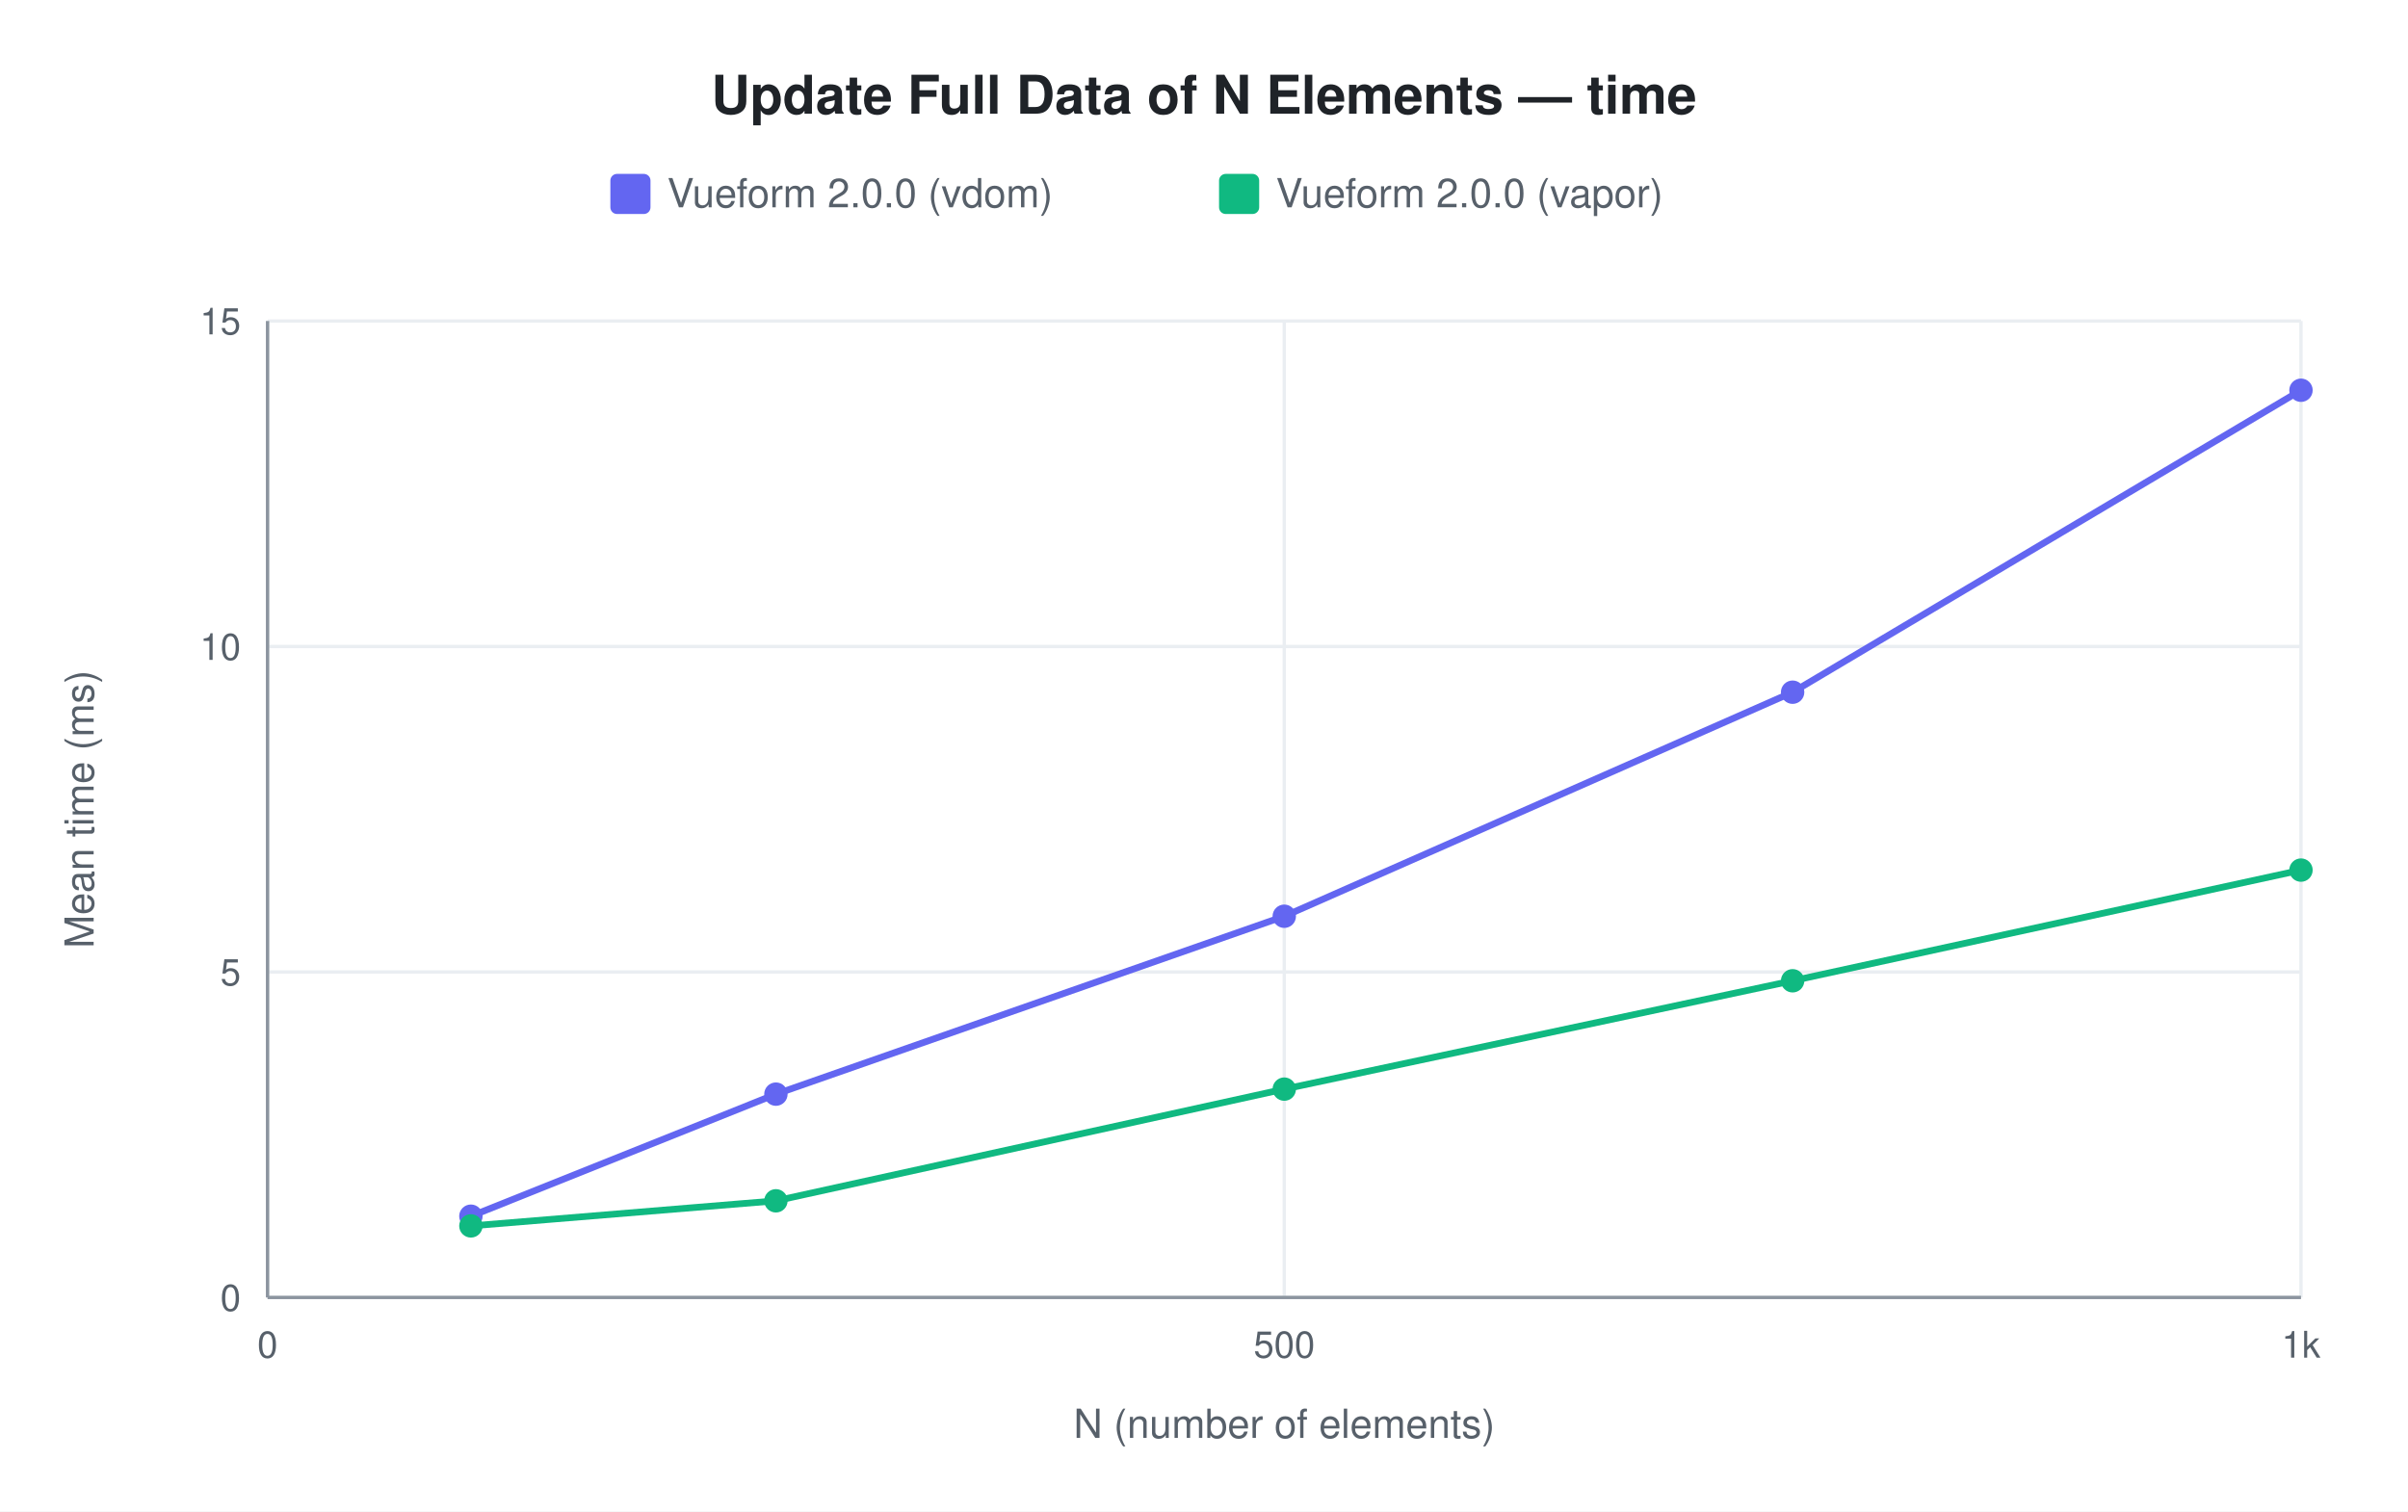
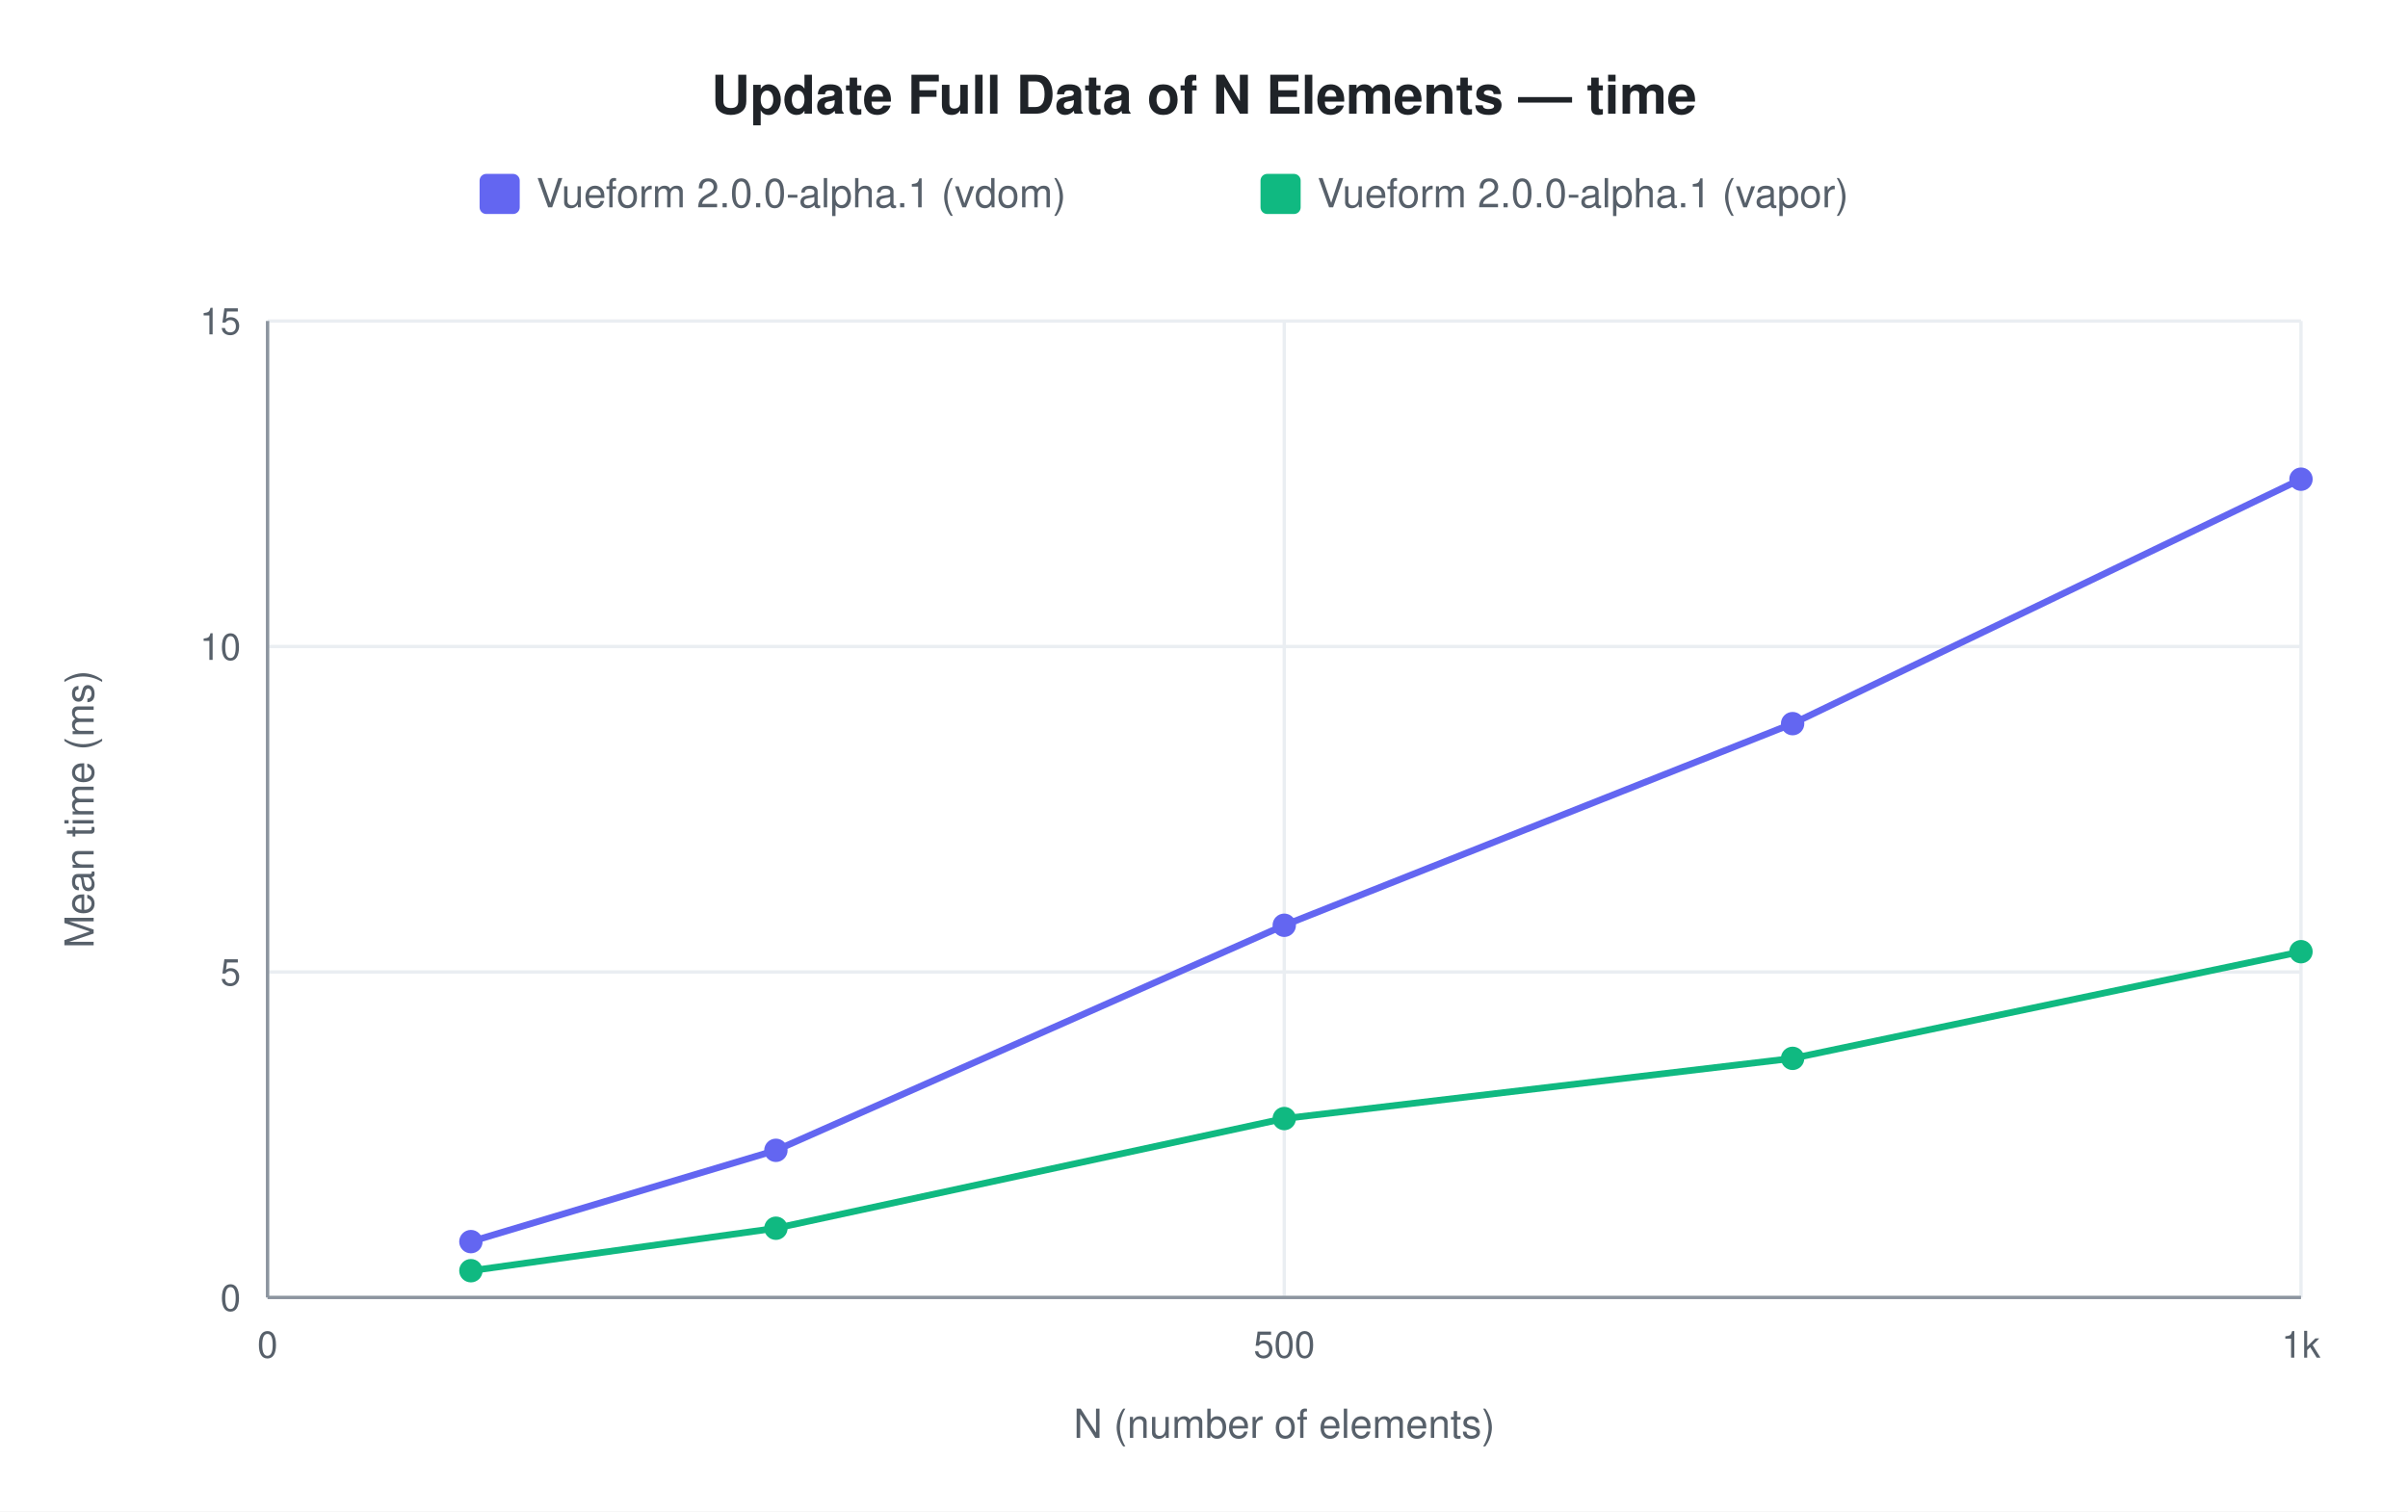
<svg xmlns="http://www.w3.org/2000/svg" width="720" height="452" viewBox="0 0 720 452" font-family="-apple-system, 'Segoe UI', Helvetica, Arial, sans-serif">
  <rect width="720" height="452" fill="#ffffff" />
  <text x="360" y="34" font-size="16" font-weight="600" fill="#1f2328" text-anchor="middle">Update Full Data of N Elements — time</text>
-   <rect x="182.5" y="52" width="12" height="12" rx="2" fill="#6366f1" />
-   <text x="199.5" y="62" font-size="12" fill="#57606a">Vueform 2.0.0 (vdom)</text>
-   <rect x="364.5" y="52" width="12" height="12" rx="2" fill="#10b981" />
-   <text x="381.5" y="62" font-size="12" fill="#57606a">Vueform 2.0.0 (vapor)</text>
+   <rect x="143.4" y="52" width="12" height="12" rx="2" fill="#6366f1" />
+   <text x="160.4" y="62" font-size="12" fill="#57606a">Vueform 2.0.0-alpha.1 (vdom)</text>
+   <rect x="376.9" y="52" width="12" height="12" rx="2" fill="#10b981" />
+   <text x="393.9" y="62" font-size="12" fill="#57606a">Vueform 2.0.0-alpha.1 (vapor)</text>
  <line x1="80" y1="388" x2="688" y2="388" stroke="#eaeef2" stroke-width="1" />
  <text x="72" y="392" font-size="11" fill="#57606a" text-anchor="end">0</text>
  <line x1="80" y1="290.667" x2="688" y2="290.667" stroke="#eaeef2" stroke-width="1" />
  <text x="72" y="294.667" font-size="11" fill="#57606a" text-anchor="end">5</text>
  <line x1="80" y1="193.333" x2="688" y2="193.333" stroke="#eaeef2" stroke-width="1" />
  <text x="72" y="197.333" font-size="11" fill="#57606a" text-anchor="end">10</text>
  <line x1="80" y1="96" x2="688" y2="96" stroke="#eaeef2" stroke-width="1" />
  <text x="72" y="100" font-size="11" fill="#57606a" text-anchor="end">15</text>
  <line x1="80" y1="96" x2="80" y2="388" stroke="#eaeef2" stroke-width="1" />
  <text x="80" y="406" font-size="11" fill="#57606a" text-anchor="middle">0</text>
  <line x1="384" y1="96" x2="384" y2="388" stroke="#eaeef2" stroke-width="1" />
  <text x="384" y="406" font-size="11" fill="#57606a" text-anchor="middle">500</text>
  <line x1="688" y1="96" x2="688" y2="388" stroke="#eaeef2" stroke-width="1" />
  <text x="688" y="406" font-size="11" fill="#57606a" text-anchor="middle">1k</text>
  <line x1="80" y1="388" x2="688" y2="388" stroke="#8c959f" stroke-width="1" />
  <line x1="80" y1="96" x2="80" y2="388" stroke="#8c959f" stroke-width="1" />
  <text x="384" y="430" font-size="12" fill="#57606a" text-anchor="middle">N (number of elements)</text>
  <text x="28" y="242" font-size="12" fill="#57606a" text-anchor="middle" transform="rotate(-90 28 242)">Mean time (ms)</text>
-   <polyline points="140.8,363.7 232.0,327.2 384.0,274.0 536.0,207.0 688.0,116.7" fill="none" stroke="#6366f1" stroke-width="2" />
-   <circle cx="140.8" cy="363.7" r="3.5" fill="#6366f1" />
-   <circle cx="232.0" cy="327.2" r="3.5" fill="#6366f1" />
-   <circle cx="384.0" cy="274.0" r="3.5" fill="#6366f1" />
-   <circle cx="536.0" cy="207.0" r="3.5" fill="#6366f1" />
-   <circle cx="688.0" cy="116.7" r="3.5" fill="#6366f1" />
-   <polyline points="140.8,366.6 232.0,359.1 384.0,325.7 536.0,293.3 688.0,260.2" fill="none" stroke="#10b981" stroke-width="2" />
-   <circle cx="140.8" cy="366.6" r="3.5" fill="#10b981" />
-   <circle cx="232.0" cy="359.1" r="3.5" fill="#10b981" />
-   <circle cx="384.0" cy="325.7" r="3.5" fill="#10b981" />
-   <circle cx="536.0" cy="293.3" r="3.5" fill="#10b981" />
-   <circle cx="688.0" cy="260.2" r="3.5" fill="#10b981" />
+   <polyline points="140.8,371.3 232.0,344.0 384.0,276.7 536.0,216.4 688.0,143.3" fill="none" stroke="#6366f1" stroke-width="2" />
+   <circle cx="140.8" cy="371.3" r="3.5" fill="#6366f1" />
+   <circle cx="232.0" cy="344.0" r="3.5" fill="#6366f1" />
+   <circle cx="384.0" cy="276.7" r="3.5" fill="#6366f1" />
+   <circle cx="536.0" cy="216.4" r="3.5" fill="#6366f1" />
+   <circle cx="688.0" cy="143.3" r="3.5" fill="#6366f1" />
+   <polyline points="140.8,380.0 232.0,367.3 384.0,334.5 536.0,316.5 688.0,284.6" fill="none" stroke="#10b981" stroke-width="2" />
+   <circle cx="140.8" cy="380.0" r="3.5" fill="#10b981" />
+   <circle cx="232.0" cy="367.3" r="3.5" fill="#10b981" />
+   <circle cx="384.0" cy="334.5" r="3.5" fill="#10b981" />
+   <circle cx="536.0" cy="316.5" r="3.5" fill="#10b981" />
+   <circle cx="688.0" cy="284.6" r="3.5" fill="#10b981" />
</svg>
